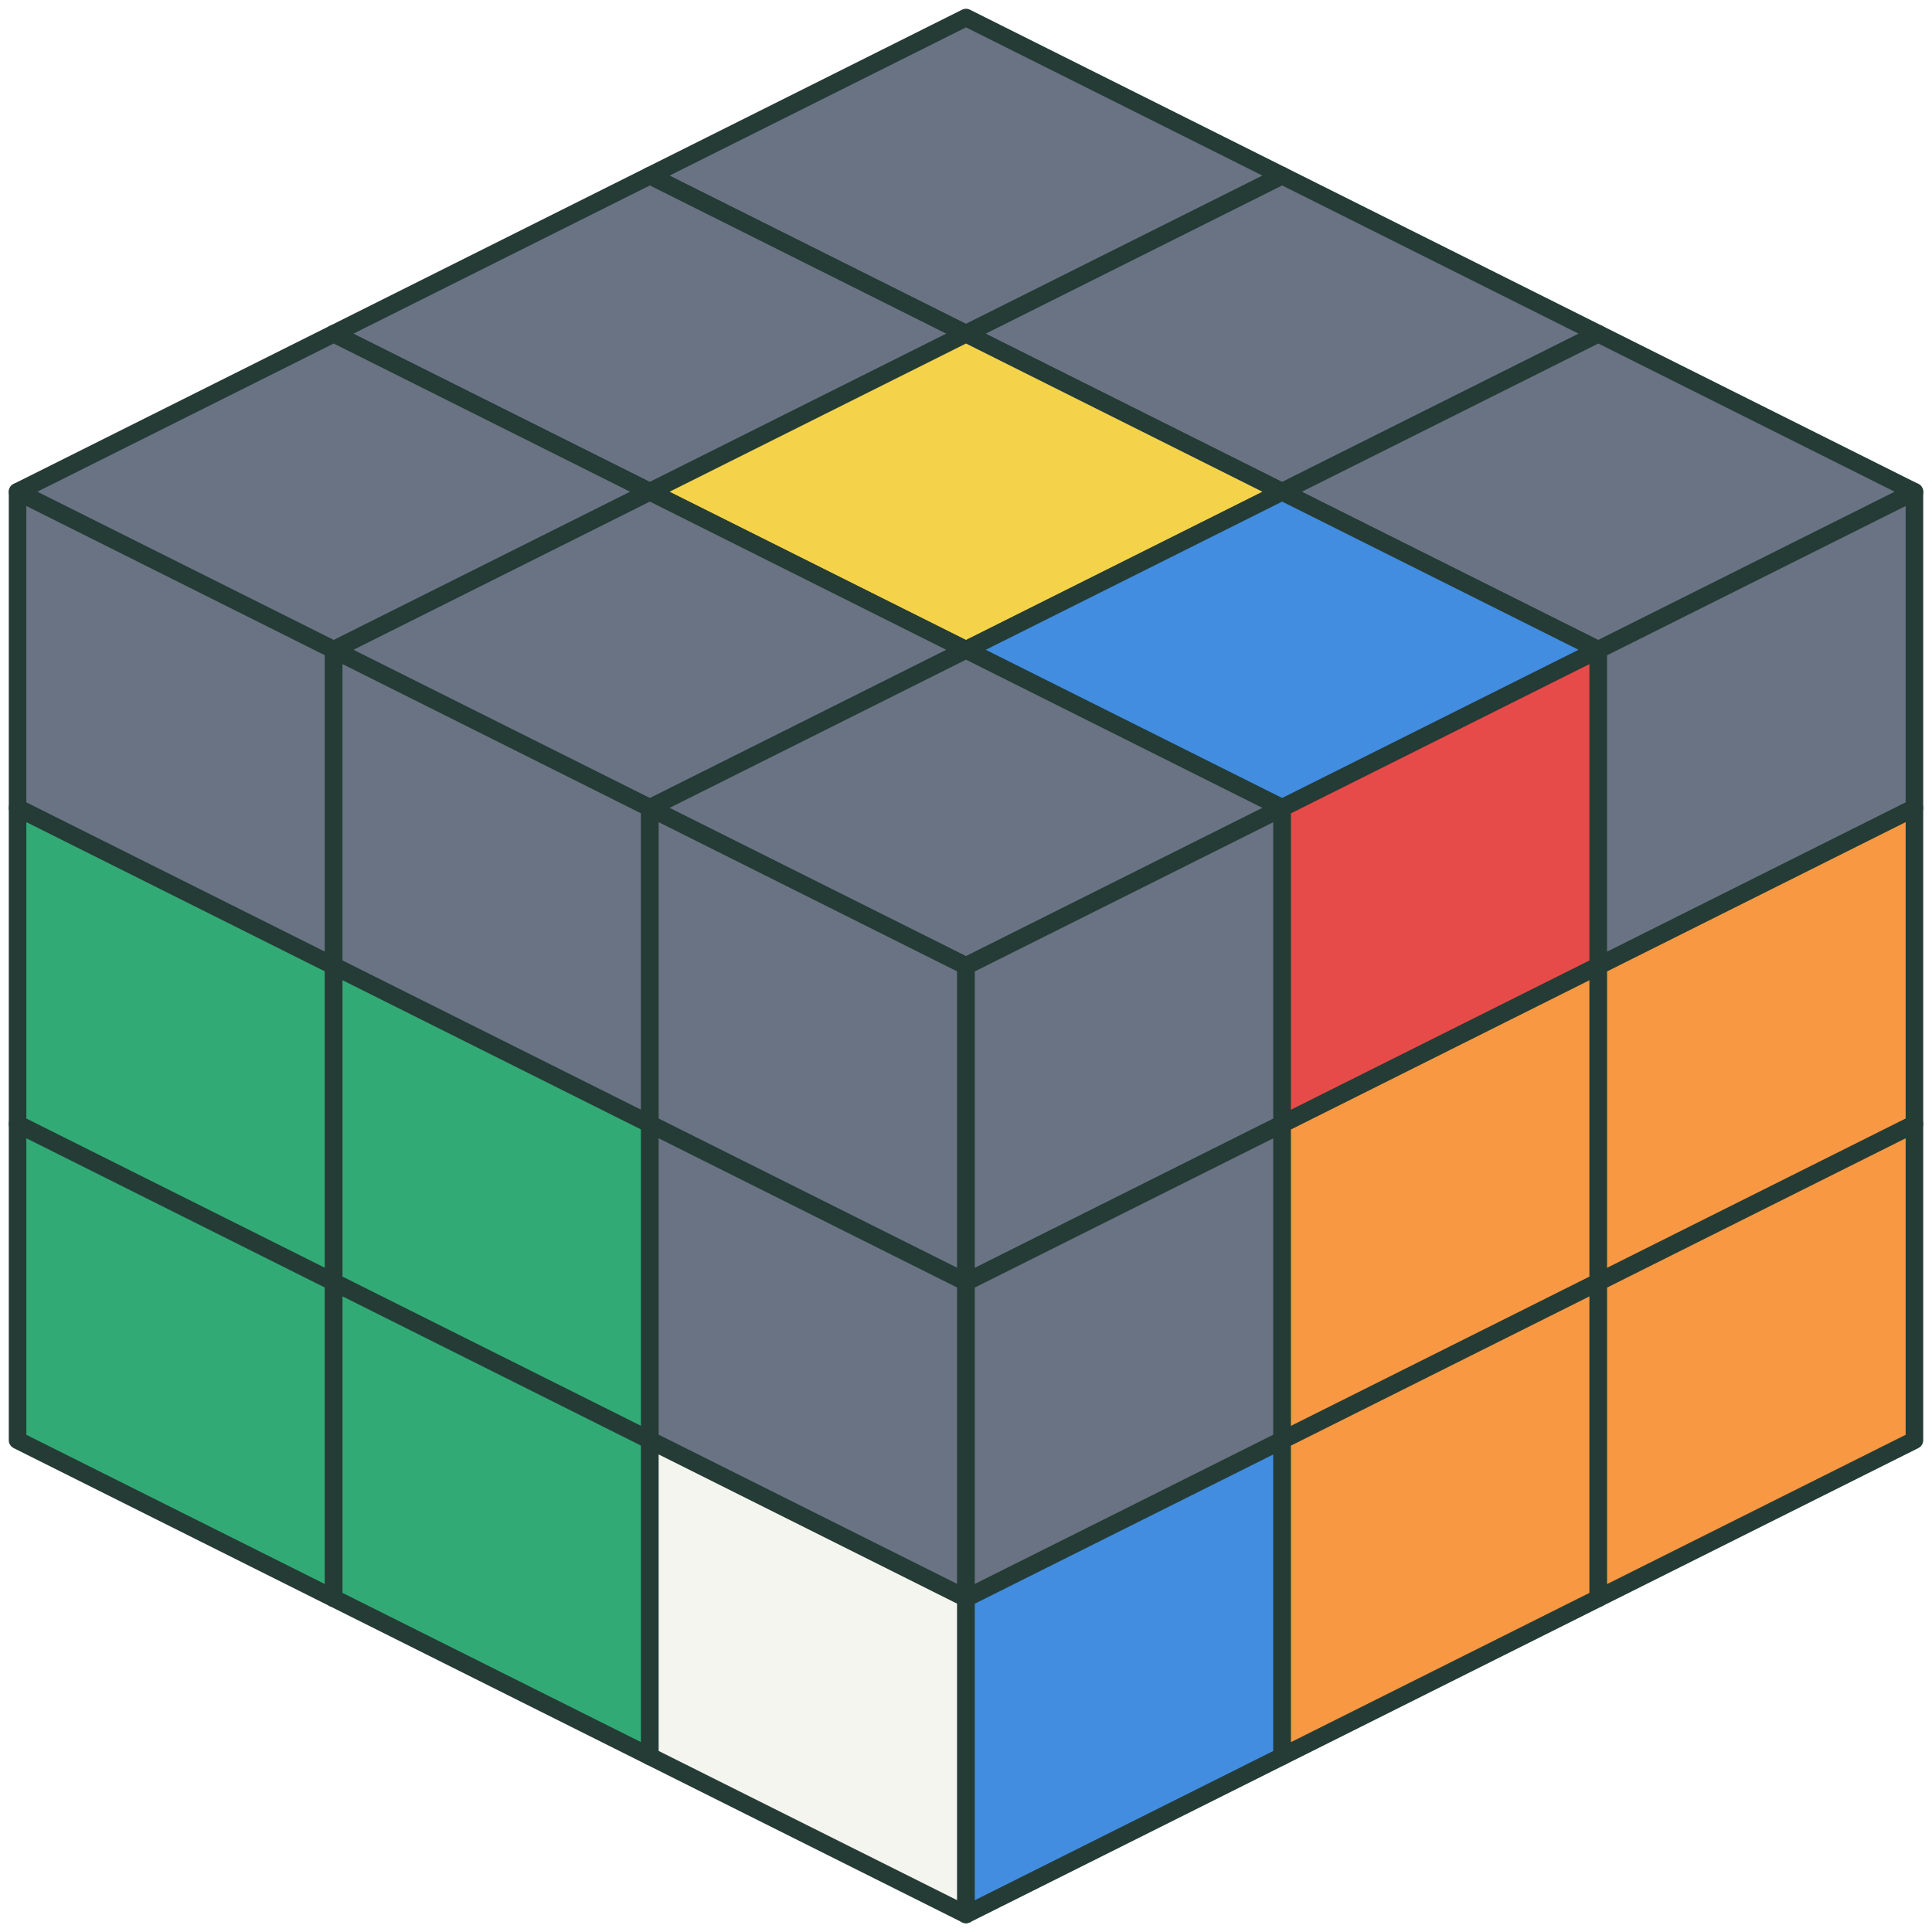
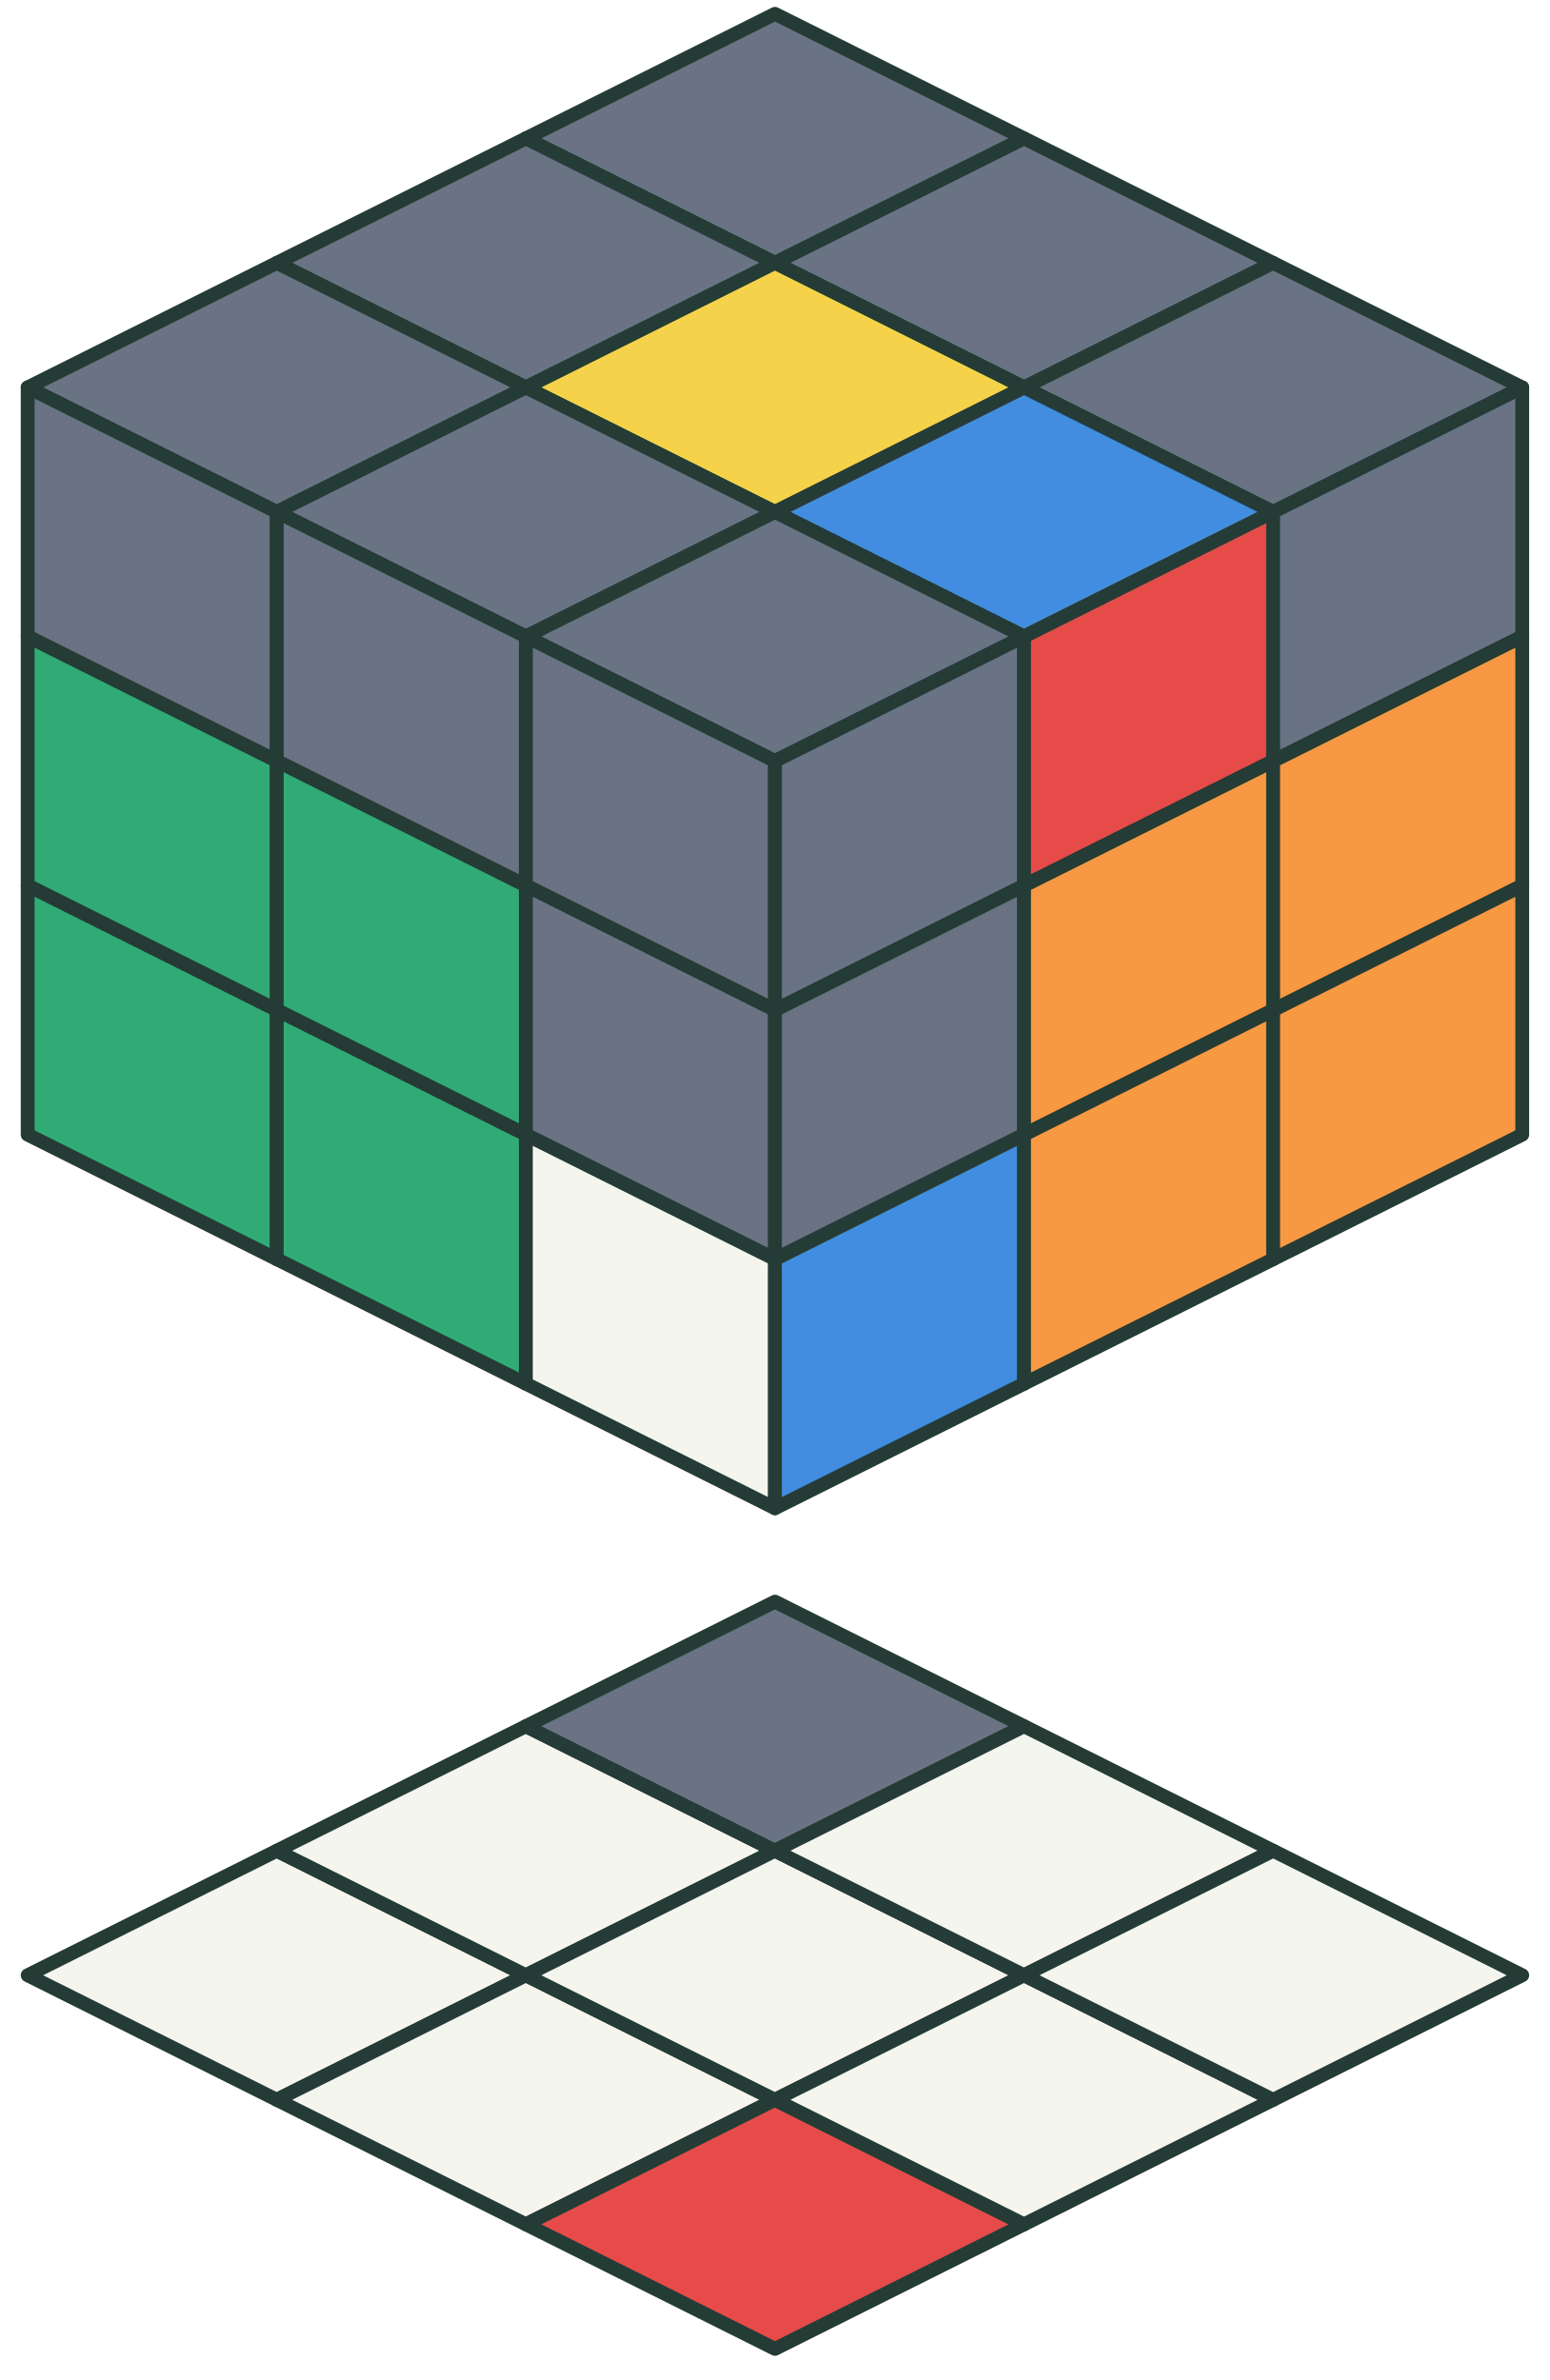
- <svg xmlns="http://www.w3.org/2000/svg" class="database-case-image" viewBox="0 0 110 110" role="img" aria-label="AF2L 2 case">
-   <g>
+ <svg xmlns="http://www.w3.org/2000/svg" class="database-case-image database-case-image--mirrored" viewBox="-1 0 112 172" role="img" aria-label="AF2L 2 case" aria-description="Floating mirrored faces reveal target F2L stickers hidden on the cube.">
+   <g data-mirrored-face="D">
+     <polygon data-facelet="27" points="1,142.75 19,151.75 37,142.75 19,133.75" fill="#f5f5ef" stroke="#243c35" stroke-width="1" stroke-linejoin="round" />
+     <polygon data-facelet="28" points="19,151.75 37,160.75 55,151.75 37,142.75" fill="#f5f5ef" stroke="#243c35" stroke-width="1" stroke-linejoin="round" />
+     <polygon data-facelet="29" points="37,160.75 55,169.75 73,160.75 55,151.75" fill="#e64b49" stroke="#243c35" stroke-width="1" stroke-linejoin="round" />
+     <polygon data-facelet="30" points="19,133.75 37,142.75 55,133.75 37,124.75" fill="#f5f5ef" stroke="#243c35" stroke-width="1" stroke-linejoin="round" />
+     <polygon data-facelet="31" points="37,142.75 55,151.75 73,142.75 55,133.75" fill="#f5f5ef" stroke="#243c35" stroke-width="1" stroke-linejoin="round" />
+     <polygon data-facelet="32" points="55,151.75 73,160.75 91,151.75 73,142.75" fill="#f5f5ef" stroke="#243c35" stroke-width="1" stroke-linejoin="round" />
+     <polygon data-facelet="33" points="37,124.75 55,133.75 73,124.75 55,115.75" fill="#697384" stroke="#243c35" stroke-width="1" stroke-linejoin="round" />
+     <polygon data-facelet="34" points="55,133.75 73,142.75 91,133.75 73,124.75" fill="#f5f5ef" stroke="#243c35" stroke-width="1" stroke-linejoin="round" />
+     <polygon data-facelet="35" points="73,142.75 91,151.75 109,142.75 91,133.75" fill="#f5f5ef" stroke="#243c35" stroke-width="1" stroke-linejoin="round" />
+   </g>
+   <g data-visible-face="U">
    <polygon data-facelet="0" points="55,1 73,10 55,19 37,10" fill="#697384" stroke="#243c35" stroke-width="1" stroke-linejoin="round" />
    <polygon data-facelet="1" points="73,10 91,19 73,28 55,19" fill="#697384" stroke="#243c35" stroke-width="1" stroke-linejoin="round" />
    <polygon data-facelet="2" points="91,19 109,28 91,37 73,28" fill="#697384" stroke="#243c35" stroke-width="1" stroke-linejoin="round" />
    <polygon data-facelet="3" points="37,10 55,19 37,28 19,19" fill="#697384" stroke="#243c35" stroke-width="1" stroke-linejoin="round" />
    <polygon data-facelet="4" points="55,19 73,28 55,37 37,28" fill="#f4d34b" stroke="#243c35" stroke-width="1" stroke-linejoin="round" />
    <polygon data-facelet="5" points="73,28 91,37 73,46 55,37" fill="#428de0" stroke="#243c35" stroke-width="1" stroke-linejoin="round" />
    <polygon data-facelet="6" points="19,19 37,28 19,37 1,28" fill="#697384" stroke="#243c35" stroke-width="1" stroke-linejoin="round" />
    <polygon data-facelet="7" points="37,28 55,37 37,46 19,37" fill="#697384" stroke="#243c35" stroke-width="1" stroke-linejoin="round" />
    <polygon data-facelet="8" points="55,37 73,46 55,55 37,46" fill="#697384" stroke="#243c35" stroke-width="1" stroke-linejoin="round" />
  </g>
-   <g>
+   <g data-visible-face="F">
    <polygon data-facelet="18" points="1,28 19,37 19,55 1,46" fill="#697384" stroke="#243c35" stroke-width="1" stroke-linejoin="round" />
    <polygon data-facelet="19" points="19,37 37,46 37,64 19,55" fill="#697384" stroke="#243c35" stroke-width="1" stroke-linejoin="round" />
    <polygon data-facelet="20" points="37,46 55,55 55,73 37,64" fill="#697384" stroke="#243c35" stroke-width="1" stroke-linejoin="round" />
    <polygon data-facelet="21" points="1,46 19,55 19,73 1,64" fill="#32aa75" stroke="#243c35" stroke-width="1" stroke-linejoin="round" />
    <polygon data-facelet="22" points="19,55 37,64 37,82 19,73" fill="#32aa75" stroke="#243c35" stroke-width="1" stroke-linejoin="round" />
    <polygon data-facelet="23" points="37,64 55,73 55,91 37,82" fill="#697384" stroke="#243c35" stroke-width="1" stroke-linejoin="round" />
    <polygon data-facelet="24" points="1,64 19,73 19,91 1,82" fill="#32aa75" stroke="#243c35" stroke-width="1" stroke-linejoin="round" />
    <polygon data-facelet="25" points="19,73 37,82 37,100 19,91" fill="#32aa75" stroke="#243c35" stroke-width="1" stroke-linejoin="round" />
    <polygon data-facelet="26" points="37,82 55,91 55,109 37,100" fill="#f5f5ef" stroke="#243c35" stroke-width="1" stroke-linejoin="round" />
  </g>
-   <g>
+   <g data-visible-face="R">
    <polygon data-facelet="9" points="55,55 73,46 73,64 55,73" fill="#697384" stroke="#243c35" stroke-width="1" stroke-linejoin="round" />
    <polygon data-facelet="10" points="73,46 91,37 91,55 73,64" fill="#e64b49" stroke="#243c35" stroke-width="1" stroke-linejoin="round" />
    <polygon data-facelet="11" points="91,37 109,28 109,46 91,55" fill="#697384" stroke="#243c35" stroke-width="1" stroke-linejoin="round" />
    <polygon data-facelet="12" points="55,73 73,64 73,82 55,91" fill="#697384" stroke="#243c35" stroke-width="1" stroke-linejoin="round" />
    <polygon data-facelet="13" points="73,64 91,55 91,73 73,82" fill="#f89842" stroke="#243c35" stroke-width="1" stroke-linejoin="round" />
    <polygon data-facelet="14" points="91,55 109,46 109,64 91,73" fill="#f89842" stroke="#243c35" stroke-width="1" stroke-linejoin="round" />
    <polygon data-facelet="15" points="55,91 73,82 73,100 55,109" fill="#428de0" stroke="#243c35" stroke-width="1" stroke-linejoin="round" />
    <polygon data-facelet="16" points="73,82 91,73 91,91 73,100" fill="#f89842" stroke="#243c35" stroke-width="1" stroke-linejoin="round" />
    <polygon data-facelet="17" points="91,73 109,64 109,82 91,91" fill="#f89842" stroke="#243c35" stroke-width="1" stroke-linejoin="round" />
  </g>
</svg>
